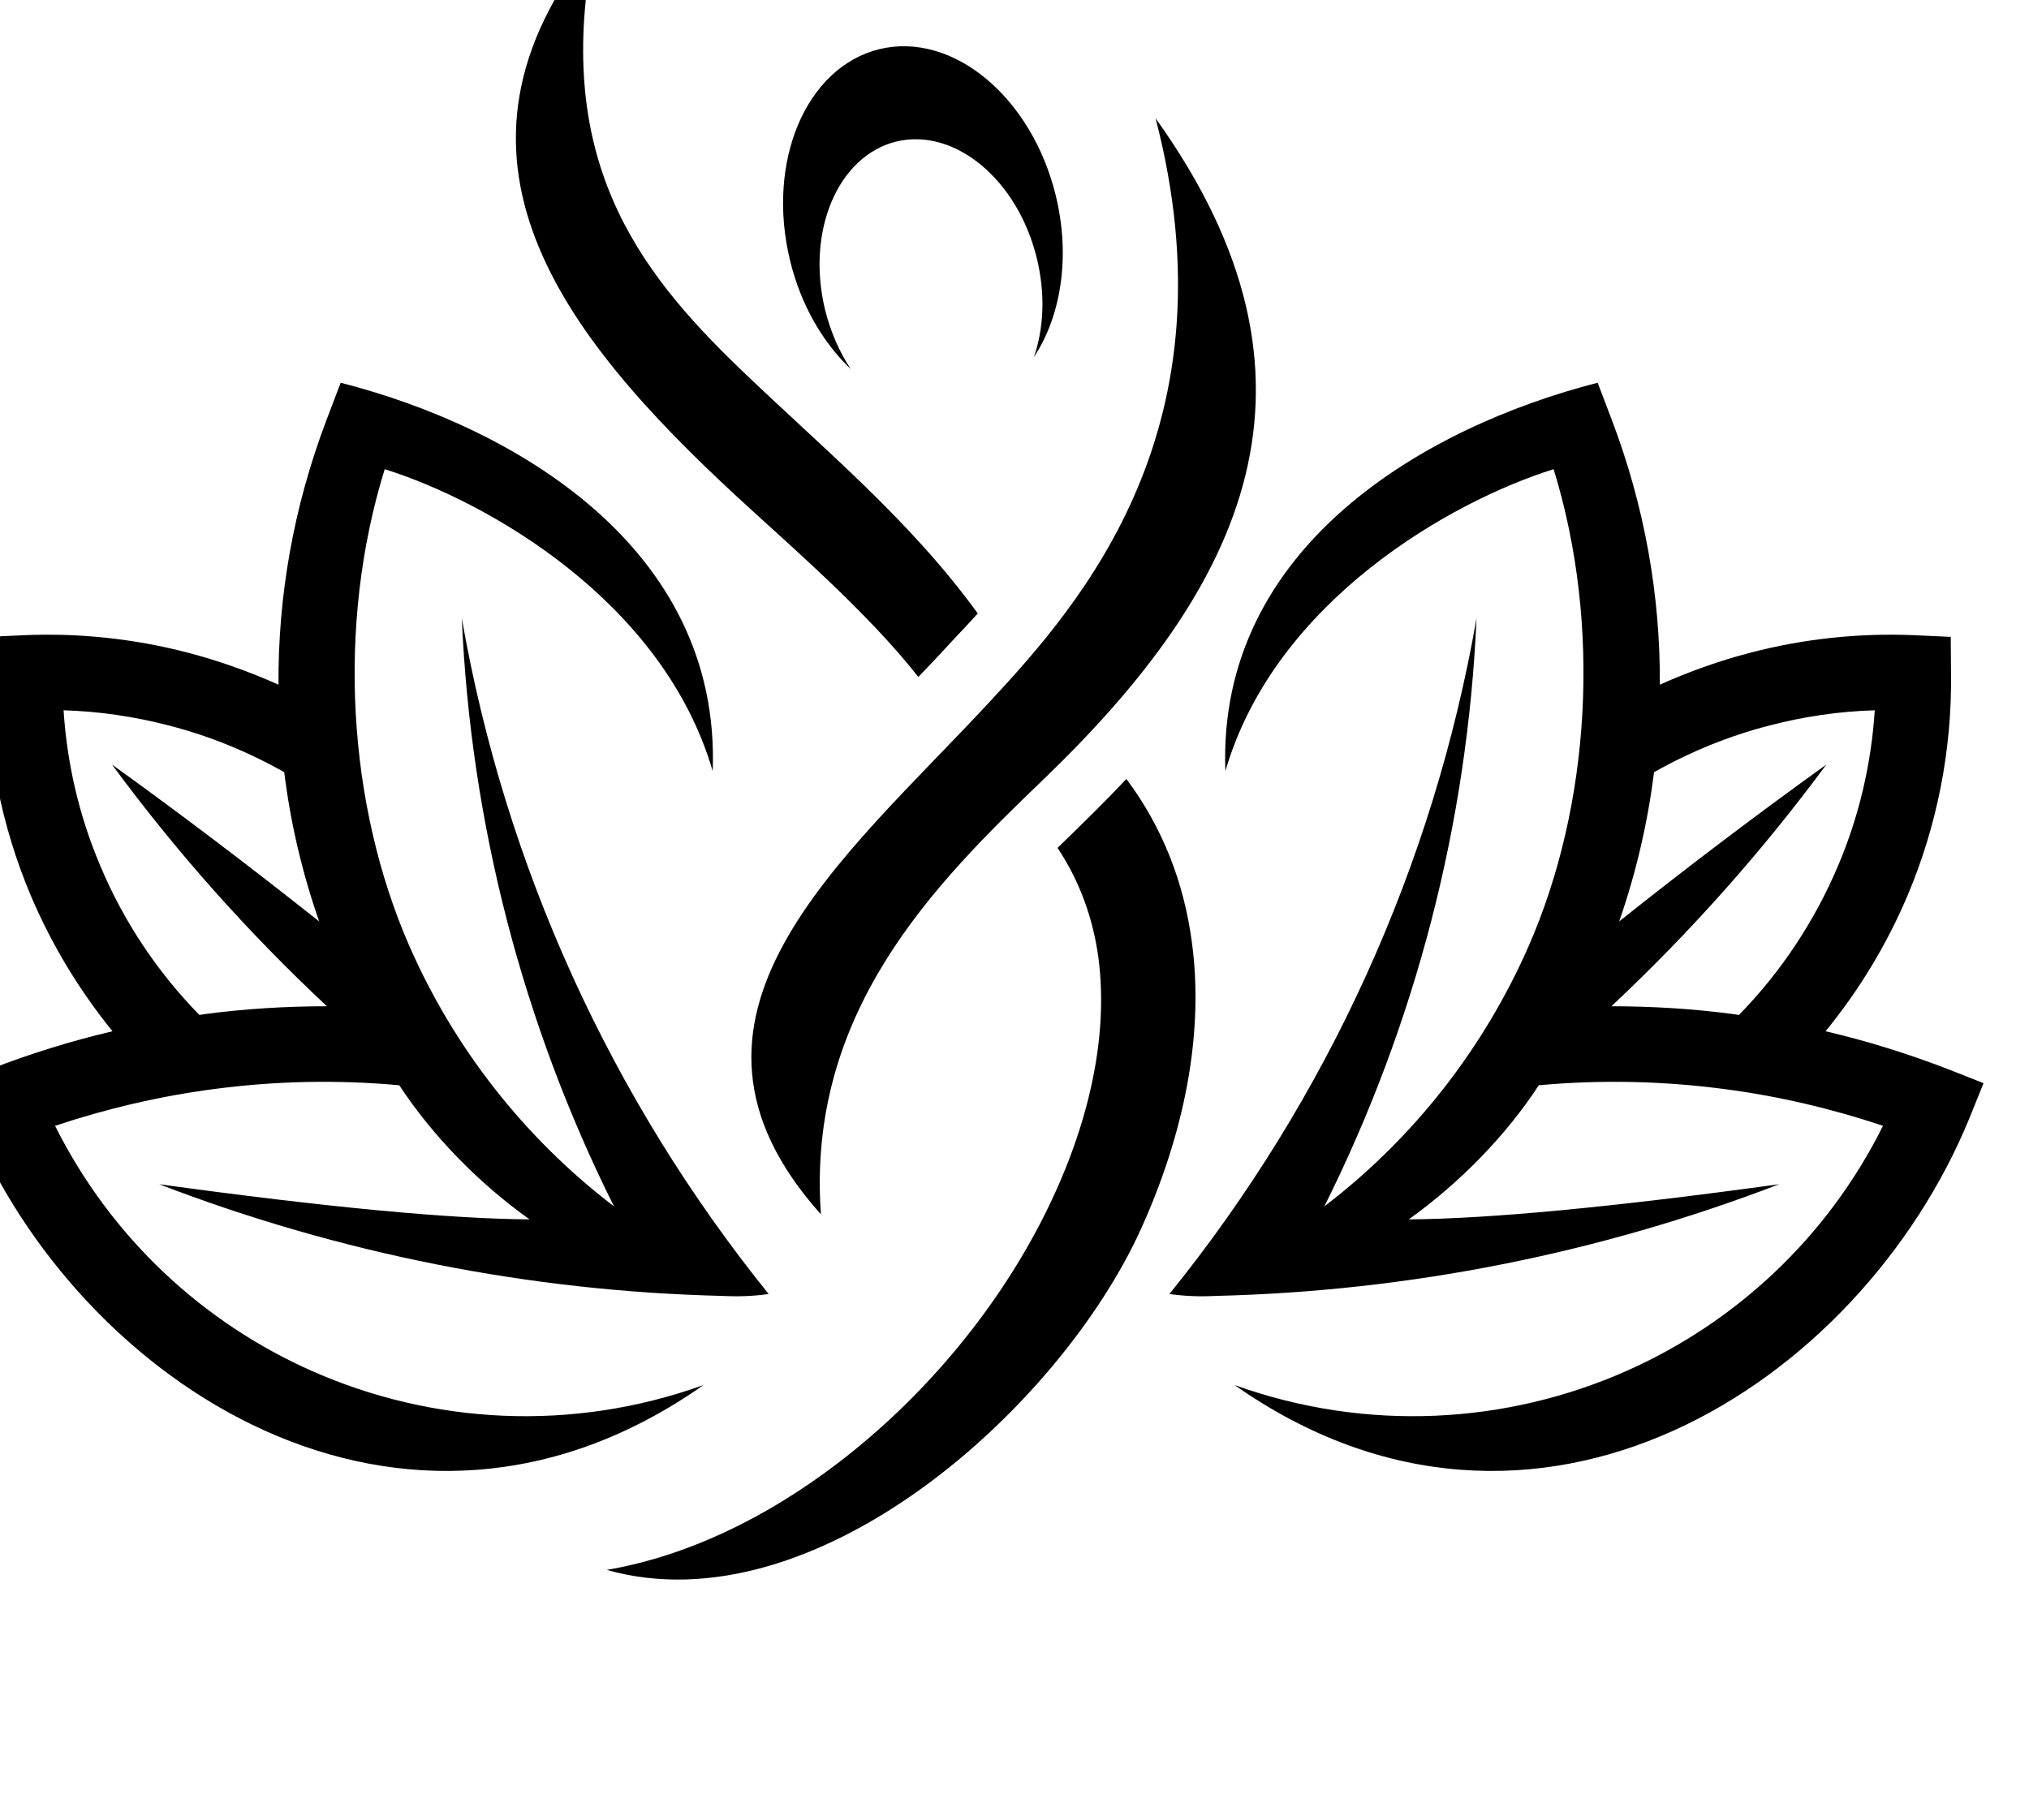
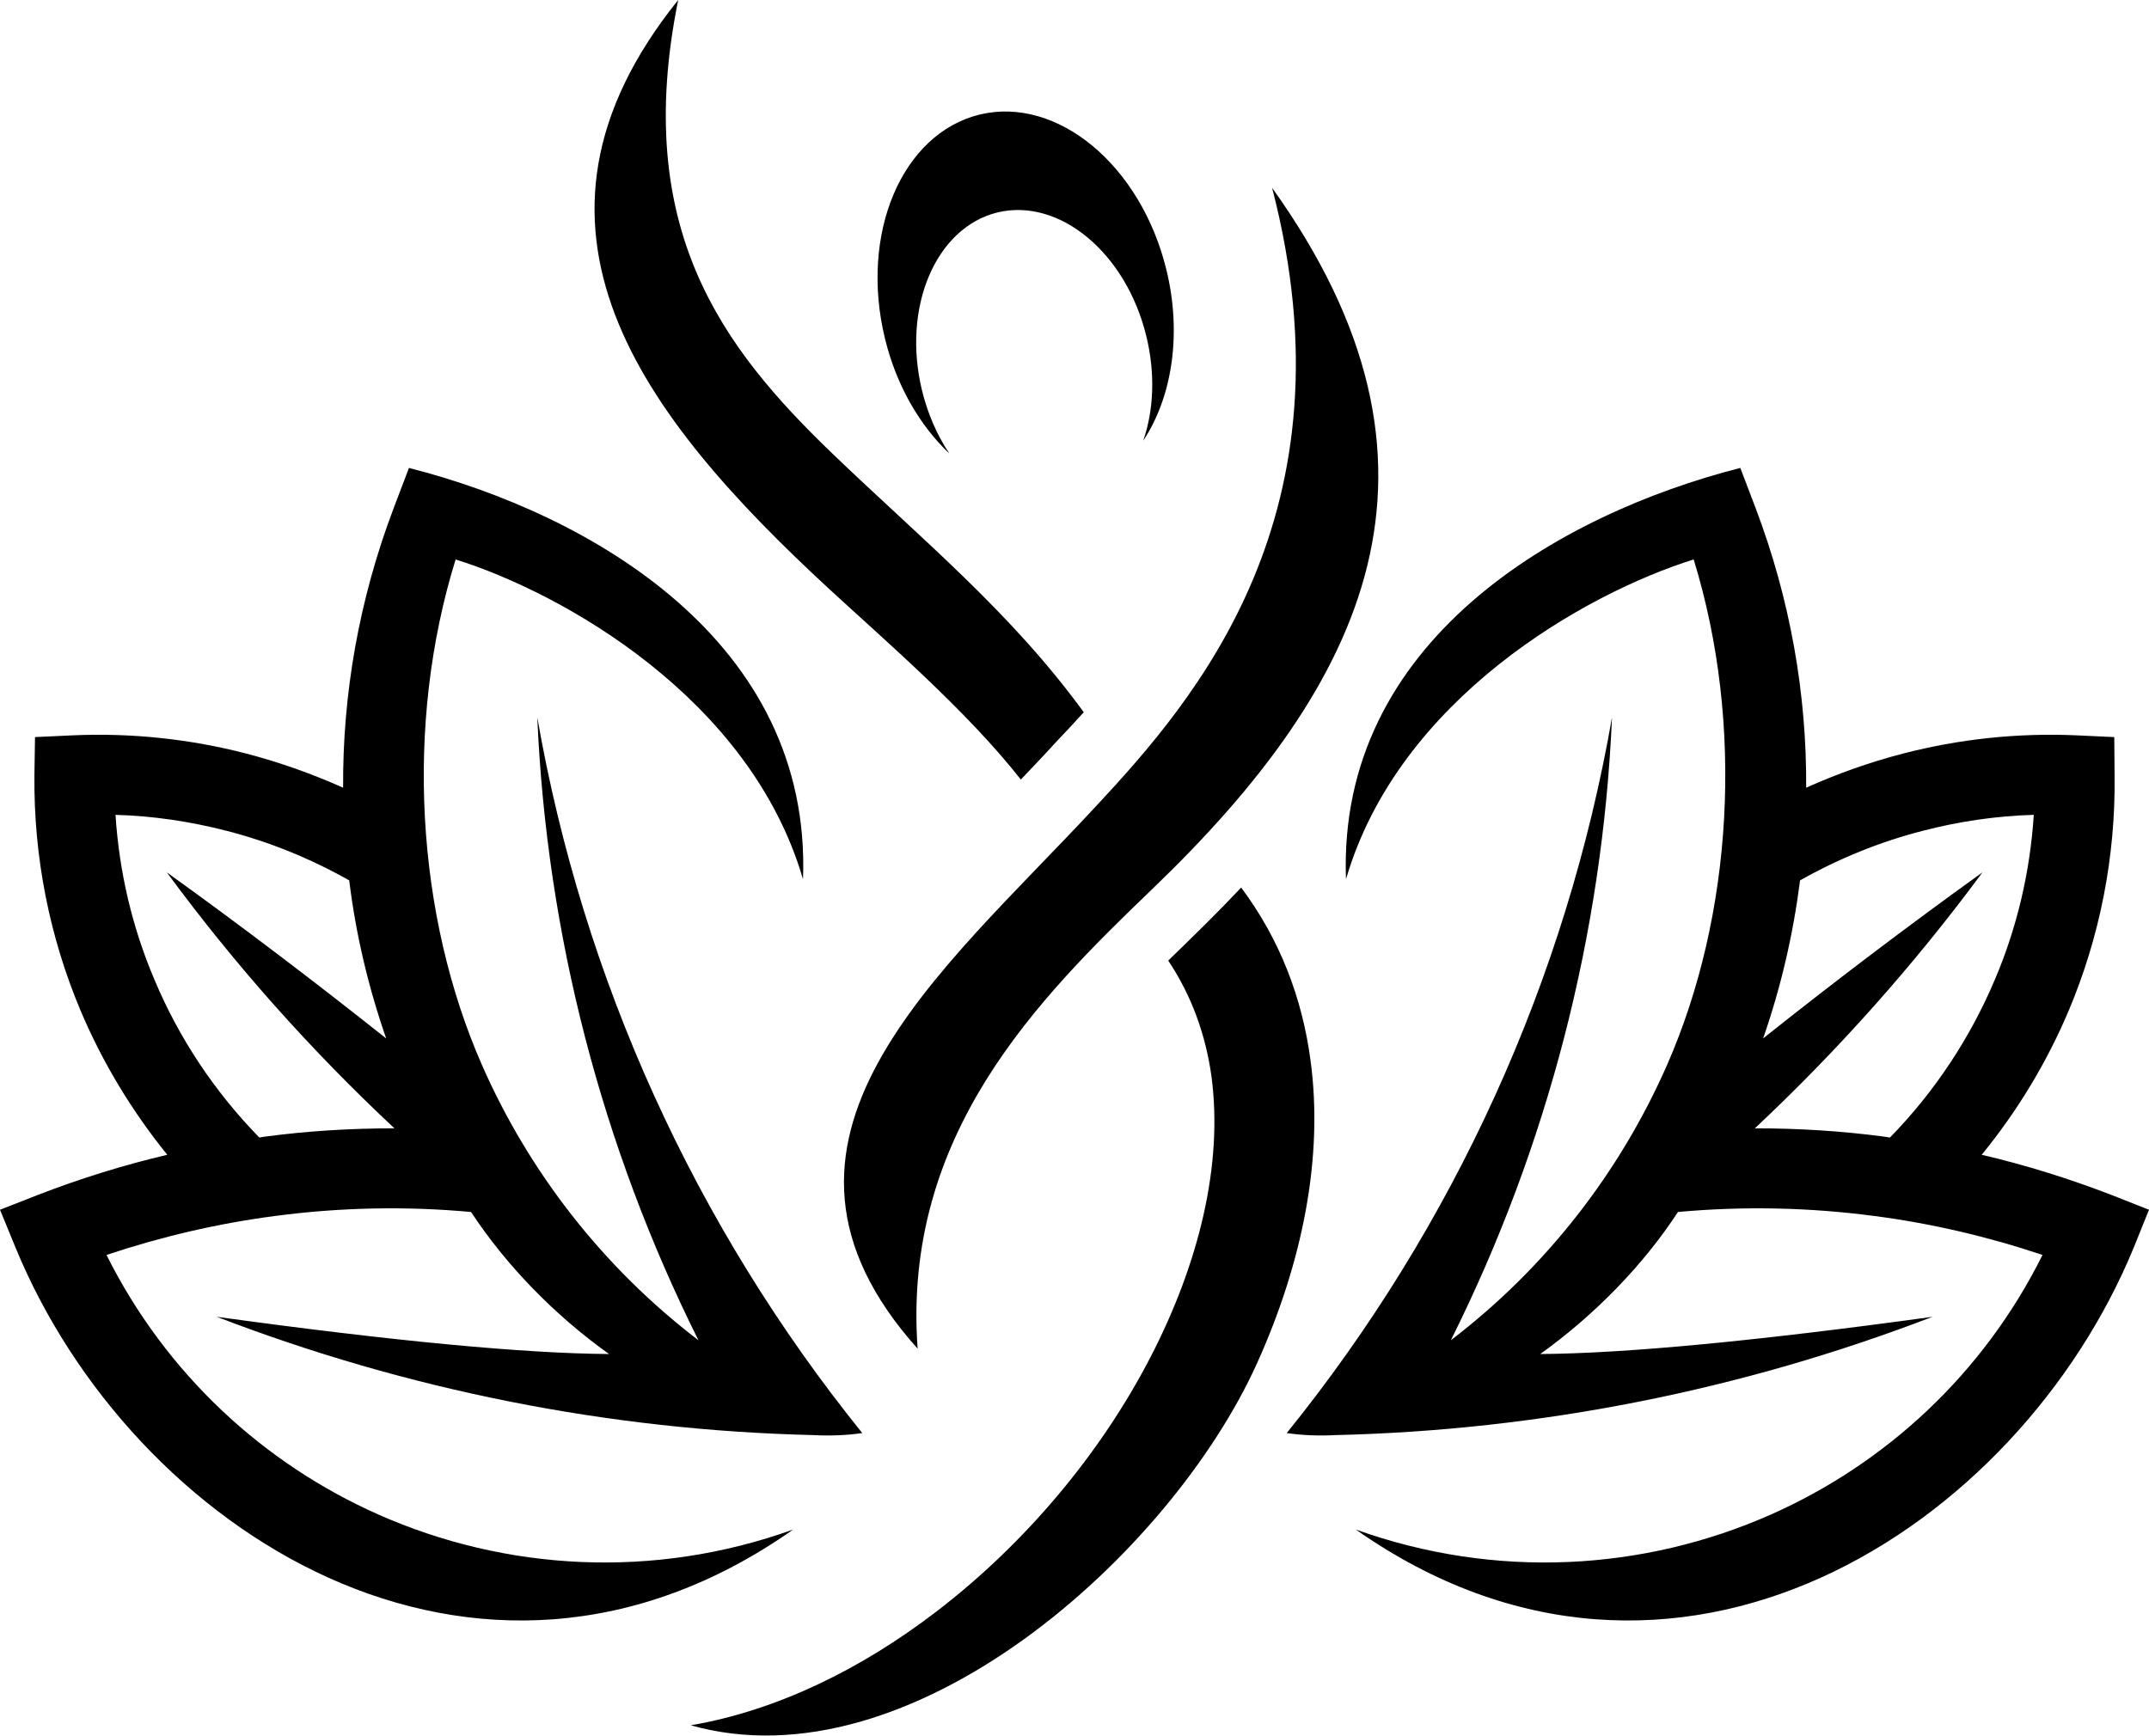
- <svg xmlns="http://www.w3.org/2000/svg" viewBox="115.7 120.16 343.6 308.22">
-   <svg version="1.1" id="Layer_1" x="108" y="110.16" viewBox="1354.7 1018.9 2215.901 1789.961" xml:space="preserve" preserveAspectRatio="xMinYMin" enable-background="new 0 0 5000 5000" style="overflow: visible;">
-     <linearGradient id="SVGID_1_" gradientUnits="userSpaceOnUse" x1="94329.172" y1="-83454.031" x2="126457.828" y2="-54540.184" gradientTransform="matrix(2.830000e-02 0 0 -2.830000e-02 0.7044 143.0304)" style="">
-       <stop offset="0" style="stop-color: #0EA46E;">
+ <svg xmlns="http://www.w3.org/2000/svg" viewBox="1354.7 1018.9 2215.901 1789.961">
+   <linearGradient id="SVGID_1_" gradientUnits="userSpaceOnUse" x1="94329.172" y1="-83454.031" x2="126457.828" y2="-54540.184" gradientTransform="matrix(2.830000e-02 0 0 -2.830000e-02 0.7044 143.0304)" style="">
+     <stop offset="0" style="stop-color: #0EA46E;">
    </stop>
-       <stop offset="1" style="stop-color: #FFDB77;">
+     <stop offset="1" style="stop-color: #FFDB77;">
    </stop>
-     </linearGradient>
-     <path class="st0" d="M2742.6,1925.7c54.3-186.3,247.2-295,358.5-329.8c52.6,170.7,40.2,367.3-27.5,521.5  c-48.4,110.1-124.3,208.5-222.9,283.8c99.8-199.9,156.5-419,166.2-642.5c-47.2,270.5-162.7,524.4-335.4,738.2  c16.5,2.4,33.4,3,50.5,2.1l0,0c210.5-5,418.7-46.4,615.4-122c-182.2,25.1-317.1,37.8-404.5,38.4c56.1-40.2,106.3-91.8,142-146.5  c67.9-6.2,135.5-4.7,202.3,4.1c59.1,7.7,117.2,21.3,173.6,40.2c-61.1,122.8-161.8,215.3-280.2,267.8  c-130.8,57.9-283.2,67.3-427.9,15.4c327.8,230.3,683-0.6,802.3-291.1l15.6-38.7l-39-15.4c-43.7-16.8-88-30.7-133.5-41.3  c36.9-45.2,67-95.1,89.5-148.2c32.2-76.2,48.7-159.2,47.5-243.6l-0.3-39l-39-1.8c-60.5-2.7-121.1,3.8-179.2,18.9  c-34.3,8.9-67.3,20.7-99.5,35.1c0.6-96-16.2-193.7-52.3-288.8l-15.6-41C2961.7,1549.3,2733.4,1680.4,2742.6,1925.7z M3164.2,2182.6  c85.9-80.6,164.5-168.9,234.7-264c-76.8,55.2-152.4,112.5-226.2,171.3c18.3-52.6,31-107.2,38.1-163c40.2-22.7,82.7-39.9,126.4-51.1  c37.2-9.7,75.9-15.4,114.6-16.5c-3.8,59.1-17.4,116.6-40.2,170.1c-25.4,59.9-61.7,115.2-108.1,162.7l-5.9-0.9  C3253.4,2185.3,3208.8,2182.6,3164.2,2182.6z" style="fill: currentColor; fill-opacity: 1;">
+   </linearGradient>
+   <path class="st0" d="M2742.6,1925.7c54.3-186.3,247.2-295,358.5-329.8c52.6,170.7,40.2,367.3-27.5,521.5  c-48.4,110.1-124.3,208.5-222.9,283.8c99.8-199.9,156.5-419,166.2-642.5c-47.2,270.5-162.7,524.4-335.4,738.2  c16.5,2.4,33.4,3,50.5,2.1l0,0c210.5-5,418.7-46.4,615.4-122c-182.2,25.1-317.1,37.8-404.5,38.4c56.1-40.2,106.3-91.8,142-146.5  c67.9-6.2,135.5-4.7,202.3,4.1c59.1,7.7,117.2,21.3,173.6,40.2c-61.1,122.8-161.8,215.3-280.2,267.8  c-130.8,57.9-283.2,67.3-427.9,15.4c327.8,230.3,683-0.6,802.3-291.1l15.6-38.7l-39-15.4c-43.7-16.8-88-30.7-133.5-41.3  c36.9-45.2,67-95.1,89.5-148.2c32.2-76.2,48.7-159.2,47.5-243.6l-0.3-39l-39-1.8c-60.5-2.7-121.1,3.8-179.2,18.9  c-34.3,8.9-67.3,20.7-99.5,35.1c0.6-96-16.2-193.7-52.3-288.8l-15.6-41C2961.7,1549.3,2733.4,1680.4,2742.6,1925.7z M3164.2,2182.6  c85.9-80.6,164.5-168.9,234.7-264c-76.8,55.2-152.4,112.5-226.2,171.3c18.3-52.6,31-107.2,38.1-163c40.2-22.7,82.7-39.9,126.4-51.1  c37.2-9.7,75.9-15.4,114.6-16.5c-3.8,59.1-17.4,116.6-40.2,170.1c-25.4,59.9-61.7,115.2-108.1,162.7l-5.9-0.9  C3253.4,2185.3,3208.8,2182.6,3164.2,2182.6z" style="fill: currentColor; fill-opacity: 1;">
    </path>
-     <linearGradient id="SVGID_00000057143166671953788440000015661058534089003962_" gradientUnits="userSpaceOnUse" x1="83784.562" y1="-86608.398" x2="83784.562" y2="-38542.328" gradientTransform="matrix(2.830000e-02 0 0 -2.830000e-02 0.7044 143.0304)" style="">
-       <stop offset="0" style="stop-color: #0EA46E;">
+   <linearGradient id="SVGID_00000057143166671953788440000015661058534089003962_" gradientUnits="userSpaceOnUse" x1="83784.562" y1="-86608.398" x2="83784.562" y2="-38542.328" gradientTransform="matrix(2.830000e-02 0 0 -2.830000e-02 0.7044 143.0304)" style="">
+     <stop offset="0" style="stop-color: #0EA46E;">
    </stop>
-       <stop offset="1" style="stop-color: #FFDB77;">
+     <stop offset="1" style="stop-color: #FFDB77;">
    </stop>
-     </linearGradient>
-     <path style="fill: currentColor; fill-opacity: 1;" d="M2557.4,1297.1  c-26.3-107.8-112.5-179.5-192.8-160c-80,19.8-123.7,122.8-97.4,230.9c11.8,48.7,36,89.8,66.4,118.7c-12.4-18.6-22.1-40.5-28.1-64.7  c-21-85.9,13.9-168.3,77.7-184c63.8-15.4,132.6,41.6,153.5,127.6c9.4,38.4,7.7,76.5-3.2,107.8  C2563,1429.1,2573.7,1363.8,2557.4,1297.1z M2634.5,1934.3c39.9,53.4,62.9,113.7,71.5,178.1c13.6,100.1-8.3,208.8-55.2,312.7  c-88.9,196.7-357,437.3-583.8,373.2c88.3-15.1,175.4-57.6,253.1-117.2c91.5-70,169.2-162.7,220.6-261.9c50.2-96.9,75.3-199,63.2-290  c-5.9-42.8-20.4-83.3-44.6-119.6C2585.8,1983.9,2611.2,1959.1,2634.5,1934.3z M2666.4,1212.6c205.8,287.3,96.9,511.4-123.1,722.8  c-118.7,114-258.4,253.9-242.4,474.5c-192.8-215.3,23.3-386.2,184.3-559.9C2587,1740.6,2753.8,1549,2666.4,1212.6z M2054,1018.9  c-47.8,236.2,45.8,358.8,158.9,467.7c90.9,87.4,184,163.3,259.3,266.9c-9.7,10.6-19.2,21-28.3,30.4c-11.8,13-24.2,26-36.6,39  c-55.8-71.2-141.1-144.4-197.8-196.7C2016.5,1447.7,1865.9,1252.8,2054,1018.9z">
+   </linearGradient>
+   <path style="fill: currentColor; fill-opacity: 1;" d="M2557.4,1297.1  c-26.3-107.8-112.5-179.5-192.8-160c-80,19.8-123.7,122.8-97.4,230.9c11.8,48.7,36,89.8,66.4,118.7c-12.4-18.6-22.1-40.5-28.1-64.7  c-21-85.9,13.9-168.3,77.7-184c63.8-15.4,132.6,41.6,153.5,127.6c9.4,38.4,7.7,76.5-3.2,107.8  C2563,1429.1,2573.7,1363.8,2557.4,1297.1z M2634.5,1934.3c39.9,53.4,62.9,113.7,71.5,178.1c13.6,100.1-8.3,208.8-55.2,312.7  c-88.9,196.7-357,437.3-583.8,373.2c88.3-15.1,175.4-57.6,253.1-117.2c91.5-70,169.2-162.7,220.6-261.9c50.2-96.9,75.3-199,63.2-290  c-5.9-42.8-20.4-83.3-44.6-119.6C2585.8,1983.9,2611.2,1959.1,2634.5,1934.3z M2666.4,1212.6c205.8,287.3,96.9,511.4-123.1,722.8  c-118.7,114-258.4,253.9-242.4,474.5c-192.8-215.3,23.3-386.2,184.3-559.9C2587,1740.6,2753.8,1549,2666.4,1212.6z M2054,1018.9  c-47.8,236.2,45.8,358.8,158.9,467.7c90.9,87.4,184,163.3,259.3,266.9c-9.7,10.6-19.2,21-28.3,30.4c-11.8,13-24.2,26-36.6,39  c-55.8-71.2-141.1-144.4-197.8-196.7C2016.5,1447.7,1865.9,1252.8,2054,1018.9z">
    </path>
-     <linearGradient id="SVGID_00000060011996970860330830000001194528433666619563_" gradientUnits="userSpaceOnUse" x1="48829.199" y1="-84941.75" x2="80957.773" y2="-56027.871" gradientTransform="matrix(2.830000e-02 0 0 -2.830000e-02 0.7044 143.0304)" style="">
-       <stop offset="0" style="stop-color: #0EA46E;">
+   <linearGradient id="SVGID_00000060011996970860330830000001194528433666619563_" gradientUnits="userSpaceOnUse" x1="48829.199" y1="-84941.75" x2="80957.773" y2="-56027.871" gradientTransform="matrix(2.830000e-02 0 0 -2.830000e-02 0.7044 143.0304)" style="">
+     <stop offset="0" style="stop-color: #0EA46E;">
    </stop>
-       <stop offset="1" style="stop-color: #FFDB77;">
+     <stop offset="1" style="stop-color: #FFDB77;">
    </stop>
-     </linearGradient>
-     <path style="fill: currentColor; fill-opacity: 1;" d="M2182.7,1925.7  c-54.3-186.3-247.2-295-358.2-329.8c-52.9,170.7-40.5,367.3,27.2,521.5c48.4,110.1,124.6,208.5,223.2,283.8  c-99.8-199.9-156.5-419-166.2-642.5c47.2,270.5,162.7,524.4,335.1,738.2c-16.2,2.4-33.4,3-50.5,2.1l0,0  c-210.5-5-418.4-46.4-615.1-122c182.2,25.1,316.8,37.8,404.5,38.4c-56.4-40.2-106.3-91.8-142.3-146.5c-67.6-6.2-135.5-4.7-202,4.1  c-59.1,7.7-117.2,21.3-173.9,40.2c61.4,122.8,162.1,215.3,280.5,267.8c130.8,57.9,283.2,67.3,427.6,15.4  c-327.5,230.3-682.7-0.6-802-291.1l-15.9-38.7l39.3-15.4c43.4-16.8,88-30.7,133.2-41.3c-36.6-45.2-66.7-95.1-89.2-148.2  c-32.2-76.2-48.7-159.2-47.8-243.6l0.6-39l39-1.8c60.5-2.7,121.1,3.8,179.2,18.9c34,8.9,67.3,20.7,99.5,35.1  c-0.6-96,16.2-193.7,52.3-288.8l15.6-41C1963.9,1549.3,2191.9,1680.4,2182.7,1925.7z M1761.4,2182.6  c-86.2-80.6-164.8-168.9-234.7-264c76.8,55.2,152.1,112.5,226.2,171.3c-18.3-52.6-31.3-107.2-38.1-163  c-40.2-22.7-82.7-39.9-126.4-51.1c-37.5-9.7-75.9-15.4-114.6-16.5c3.8,59.1,17.4,116.6,40.2,170.1c25.1,59.9,61.7,115.2,108.1,162.7  l5.6-0.9C1671.9,2185.3,1716.8,2182.6,1761.4,2182.6z" />
-   </svg>
+   </linearGradient>
+   <path style="fill: currentColor; fill-opacity: 1;" d="M2182.7,1925.7  c-54.3-186.3-247.2-295-358.2-329.8c-52.9,170.7-40.5,367.3,27.2,521.5c48.4,110.1,124.6,208.5,223.2,283.8  c-99.8-199.9-156.5-419-166.2-642.5c47.2,270.5,162.7,524.4,335.1,738.2c-16.2,2.4-33.4,3-50.5,2.1l0,0  c-210.5-5-418.4-46.4-615.1-122c182.2,25.1,316.8,37.8,404.5,38.4c-56.4-40.2-106.3-91.8-142.3-146.5c-67.6-6.2-135.5-4.7-202,4.1  c-59.1,7.7-117.2,21.3-173.9,40.2c61.4,122.8,162.1,215.3,280.5,267.8c130.8,57.9,283.2,67.3,427.6,15.4  c-327.5,230.3-682.7-0.6-802-291.1l-15.9-38.7l39.3-15.4c43.4-16.8,88-30.7,133.2-41.3c-36.6-45.2-66.7-95.1-89.2-148.2  c-32.2-76.2-48.7-159.2-47.8-243.6l0.6-39l39-1.8c60.5-2.7,121.1,3.8,179.2,18.9c34,8.9,67.3,20.7,99.5,35.1  c-0.6-96,16.2-193.7,52.3-288.8l15.6-41C1963.9,1549.3,2191.9,1680.4,2182.7,1925.7z M1761.4,2182.6  c-86.2-80.6-164.8-168.9-234.7-264c76.8,55.2,152.1,112.5,226.2,171.3c-18.3-52.6-31.3-107.2-38.1-163  c-40.2-22.7-82.7-39.9-126.4-51.1c-37.5-9.7-75.9-15.4-114.6-16.5c3.8,59.1,17.4,116.6,40.2,170.1c25.1,59.9,61.7,115.2,108.1,162.7  l5.6-0.9C1671.9,2185.3,1716.8,2182.6,1761.4,2182.6z" />
</svg>
